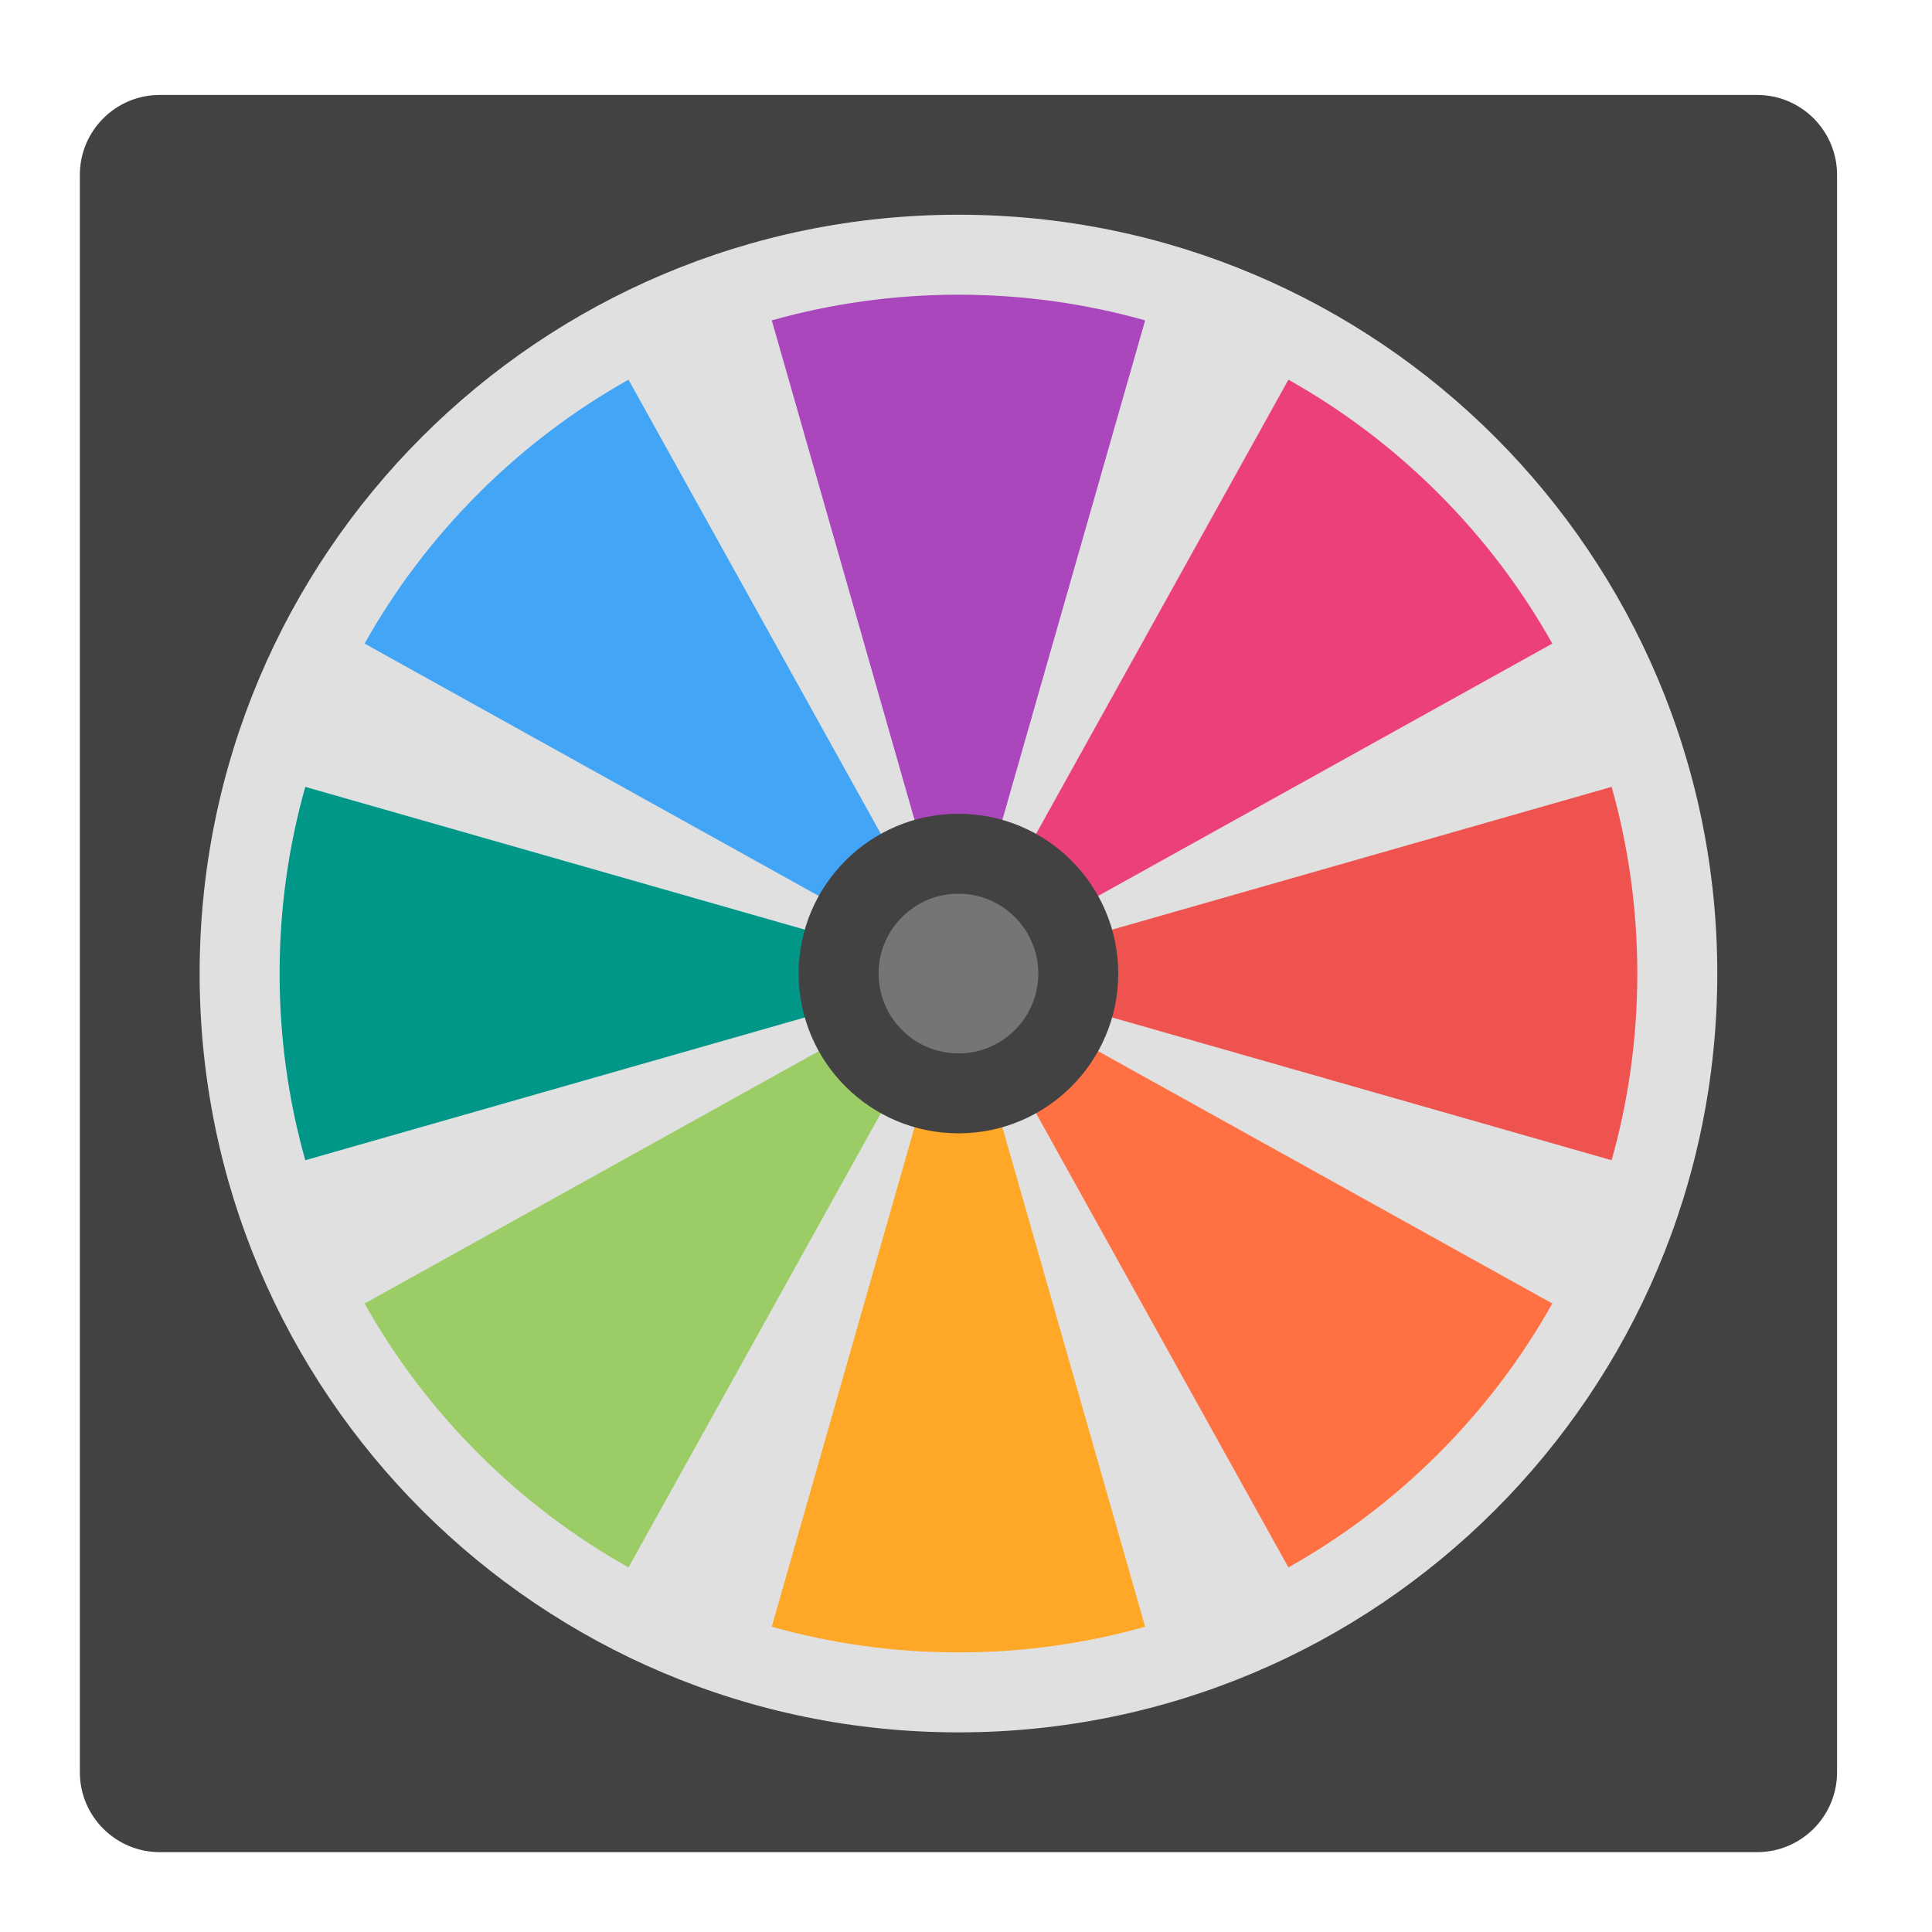
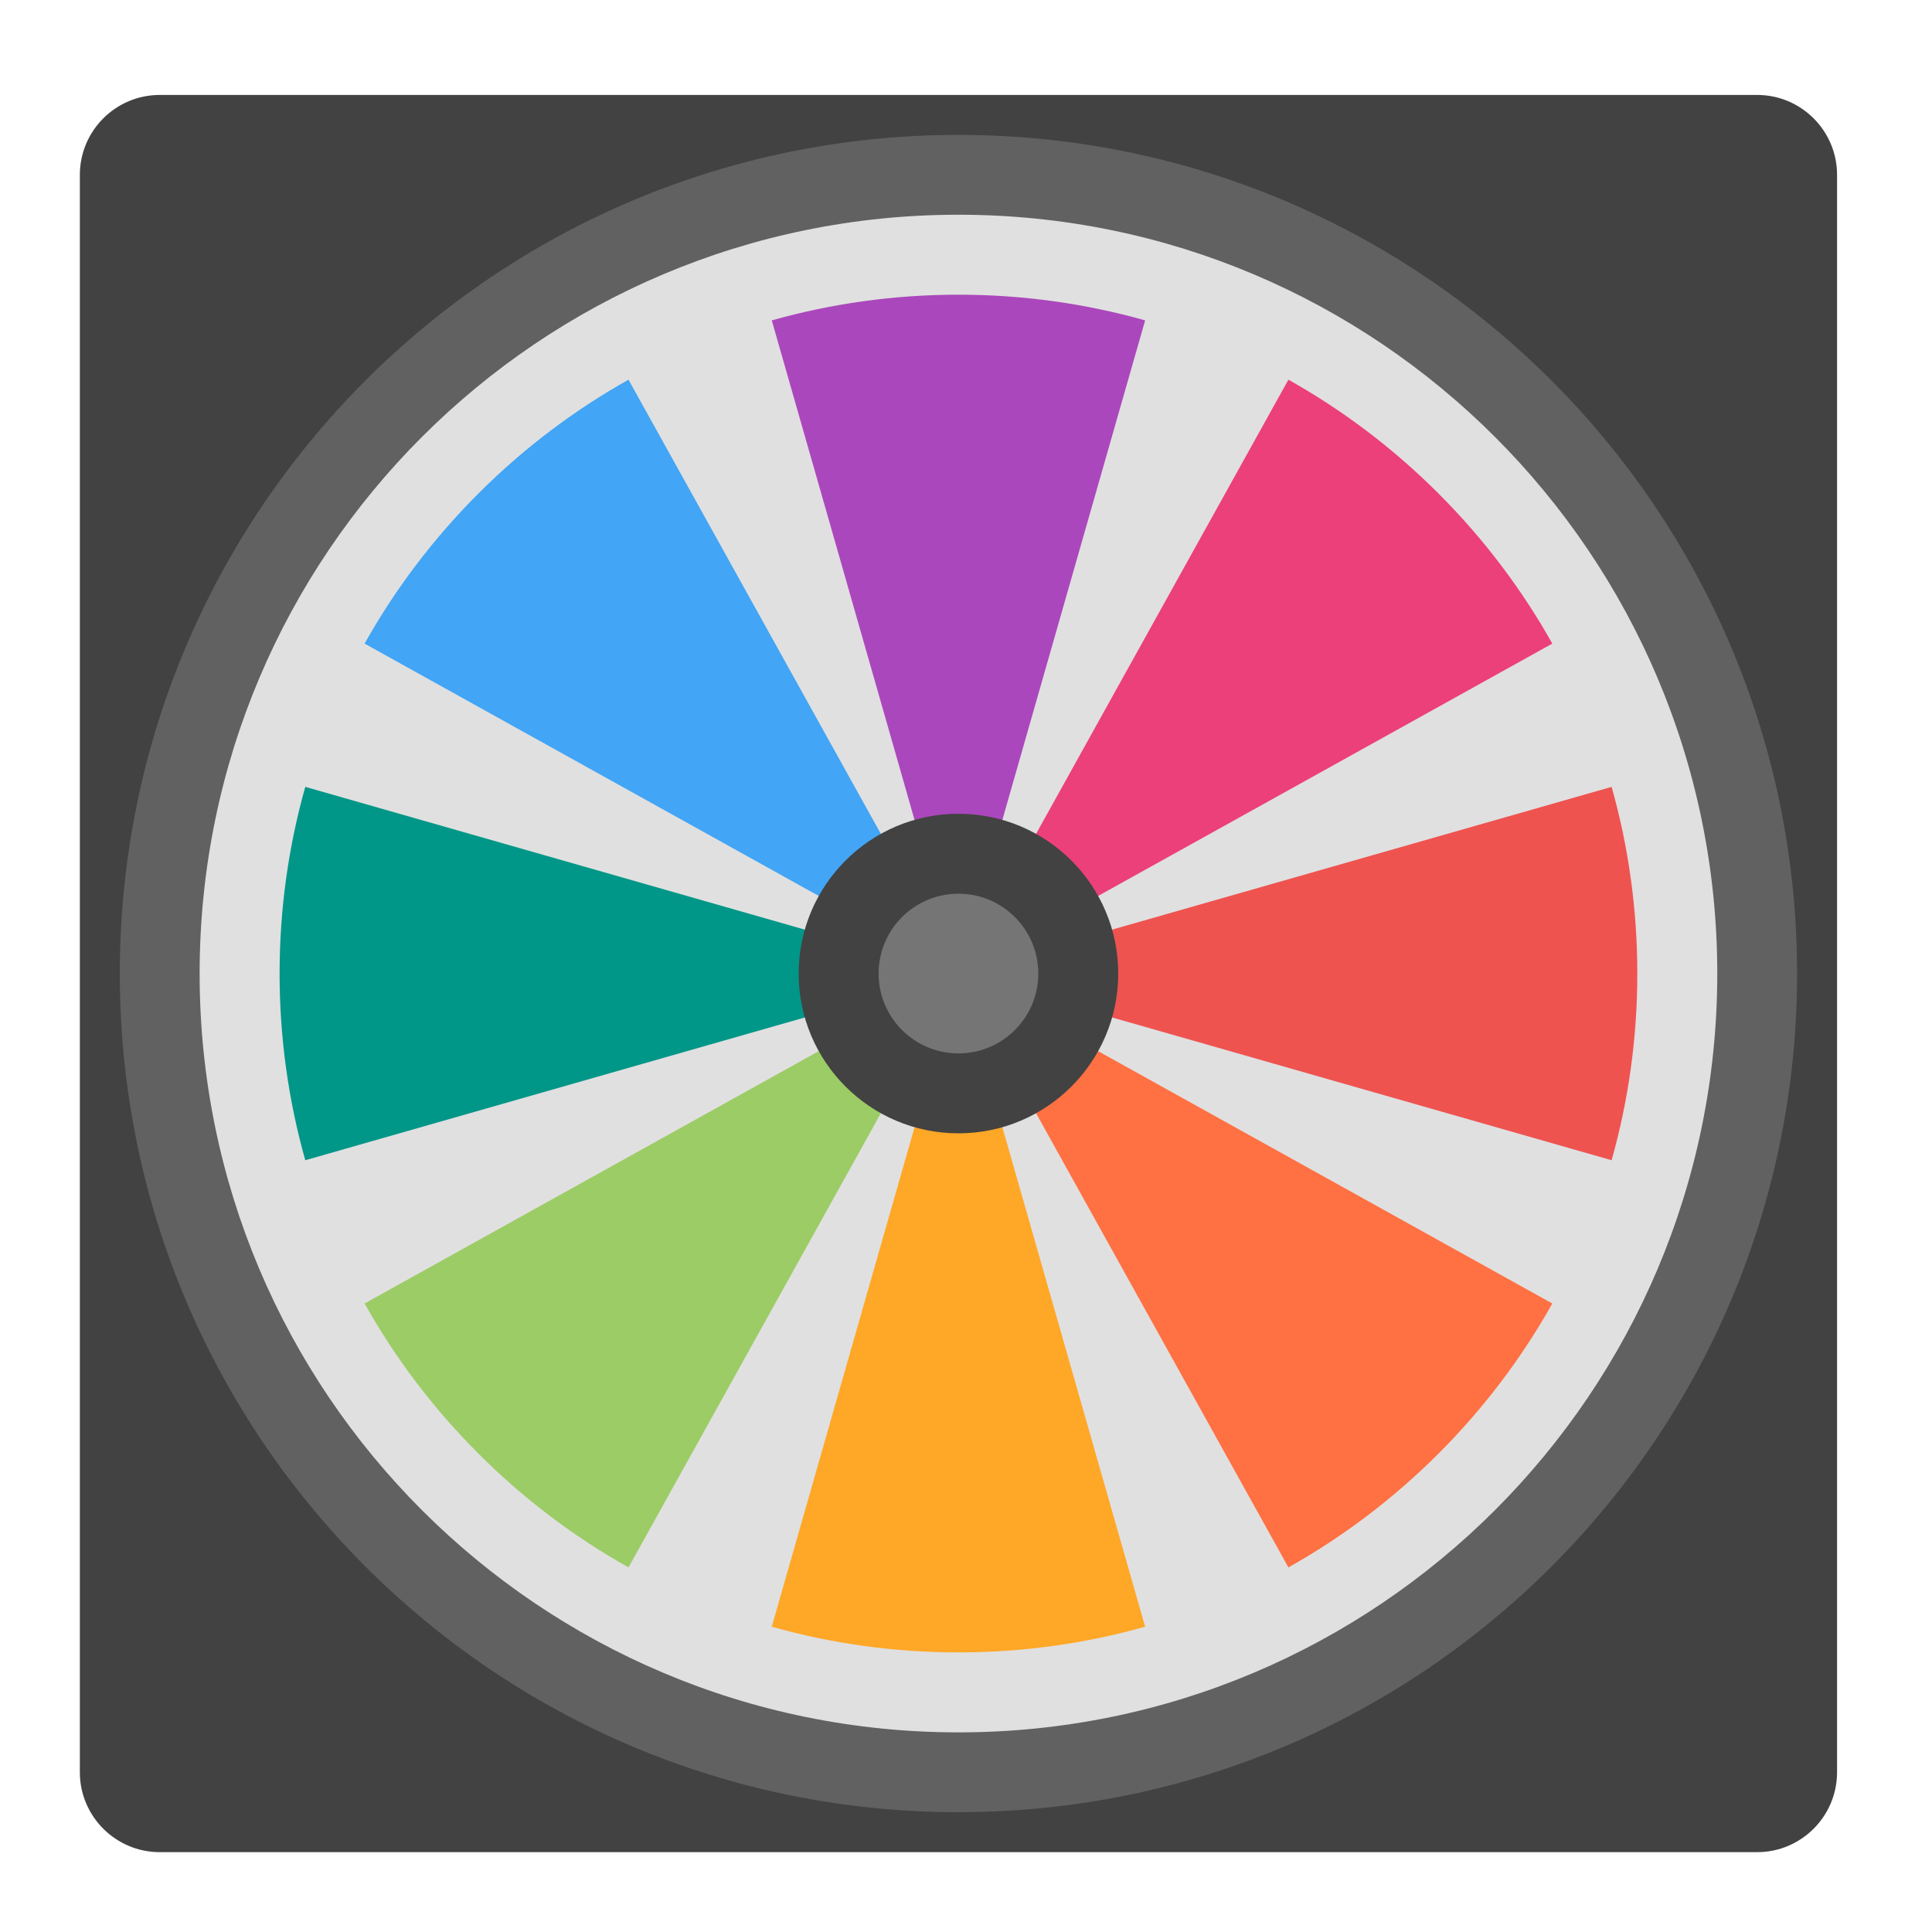
<svg xmlns="http://www.w3.org/2000/svg" width="64px" height="64px" viewBox="0 0 64 64" version="1.1">
  <g id="surface1">
    <path style=" stroke:none;fill-rule:nonzero;fill:rgb(25.882%,25.882%,25.882%);fill-opacity:1;" d="M 5.293 3.145 L 58.207 3.145 C 59.668 3.145 60.855 4.332 60.855 5.793 L 60.855 58.707 C 60.855 60.168 59.668 61.355 58.207 61.355 L 5.293 61.355 C 3.832 61.355 2.645 60.168 2.645 58.707 L 2.645 5.793 C 2.645 4.332 3.832 3.145 5.293 3.145 Z M 5.293 3.145 " />
+     <path style=" stroke:none;fill-rule:nonzero;fill:rgb(38.039%,38.039%,38.039%);fill-opacity:1;" d="M 31.75 4.469 C 47.094 4.469 59.531 16.906 59.531 32.25 C 59.531 47.594 47.094 60.031 31.75 60.031 C 16.406 60.031 3.969 47.594 3.969 32.25 C 3.969 16.906 16.406 4.469 31.75 4.469 Z M 31.75 4.469 " />
    <path style=" stroke:none;fill-rule:nonzero;fill:rgb(87.843%,87.843%,87.843%);fill-opacity:1;" d="M 31.75 7.113 C 45.633 7.113 56.887 18.367 56.887 32.25 C 56.887 46.133 45.633 57.387 31.75 57.387 C 17.867 57.387 6.613 46.133 6.613 32.25 C 6.613 18.367 17.867 7.113 31.75 7.113 Z M 31.75 7.113 " />
    <path style=" stroke:none;fill-rule:nonzero;fill:rgb(92.549%,25.098%,47.843%);fill-opacity:1;" d="M 47.652 16.348 C 46.137 14.832 44.457 13.574 42.68 12.578 L 31.75 32.25 L 51.422 21.32 C 50.426 19.543 49.168 17.863 47.652 16.348 Z M 47.652 16.348 " />
    <path style=" stroke:none;fill-rule:nonzero;fill:rgb(61.176%,80%,39.608%);fill-opacity:1;" d="M 15.848 48.152 C 14.332 46.637 13.074 44.957 12.078 43.18 L 31.75 32.25 L 20.82 51.922 C 19.043 50.926 17.363 49.668 15.848 48.152 Z M 15.848 48.152 " />
    <path style=" stroke:none;fill-rule:nonzero;fill:rgb(93.725%,32.549%,31.373%);fill-opacity:1;" d="M 54.238 32.25 C 54.238 30.105 53.941 28.031 53.387 26.066 L 31.75 32.25 L 53.387 38.434 C 53.941 36.469 54.238 34.395 54.238 32.25 Z M 54.238 32.25 " />
    <path style=" stroke:none;fill-rule:nonzero;fill:rgb(0%,58.824%,53.333%);fill-opacity:1;" d="M 9.262 32.25 C 9.262 30.105 9.559 28.031 10.113 26.066 L 31.75 32.25 L 10.113 38.434 C 9.559 36.469 9.262 34.395 9.262 32.25 Z M 9.262 32.25 " />
    <path style=" stroke:none;fill-rule:nonzero;fill:rgb(100%,43.922%,26.275%);fill-opacity:1;" d="M 47.652 48.152 C 49.168 46.637 50.426 44.957 51.422 43.18 L 31.75 32.25 L 42.68 51.922 C 44.457 50.926 46.137 49.668 47.652 48.152 Z M 47.652 48.152 " />
    <path style=" stroke:none;fill-rule:nonzero;fill:rgb(25.882%,64.706%,96.078%);fill-opacity:1;" d="M 15.848 16.348 C 17.363 14.832 19.043 13.574 20.82 12.578 L 31.75 32.25 L 12.078 21.32 C 13.074 19.543 14.332 17.863 15.848 16.348 Z M 15.848 16.348 " />
    <path style=" stroke:none;fill-rule:nonzero;fill:rgb(100%,65.49%,14.902%);fill-opacity:1;" d="M 31.75 54.738 C 33.895 54.738 35.969 54.441 37.934 53.887 L 31.75 32.25 L 25.566 53.887 C 27.531 54.441 29.605 54.738 31.75 54.738 Z M 31.75 54.738 " />
    <path style=" stroke:none;fill-rule:nonzero;fill:rgb(67.059%,27.843%,73.725%);fill-opacity:1;" d="M 31.75 9.762 C 33.895 9.762 35.969 10.059 37.934 10.613 L 31.75 32.25 L 25.566 10.613 C 27.531 10.059 29.605 9.762 31.75 9.762 Z M 31.75 9.762 " />
    <path style=" stroke:none;fill-rule:nonzero;fill:rgb(25.882%,25.882%,25.882%);fill-opacity:1;" d="M 31.75 26.957 C 34.672 26.957 37.043 29.328 37.043 32.25 C 37.043 35.172 34.672 37.543 31.75 37.543 C 28.828 37.543 26.457 35.172 26.457 32.25 C 26.457 29.328 28.828 26.957 31.75 26.957 Z M 31.75 26.957 " />
    <path style=" stroke:none;fill-rule:nonzero;fill:rgb(45.882%,45.882%,45.882%);fill-opacity:1;" d="M 31.75 29.605 C 33.211 29.605 34.395 30.789 34.395 32.25 C 34.395 33.711 33.211 34.895 31.75 34.895 C 30.289 34.895 29.105 33.711 29.105 32.25 C 29.105 30.789 30.289 29.605 31.75 29.605 Z M 31.75 29.605 " />
  </g>
</svg>
